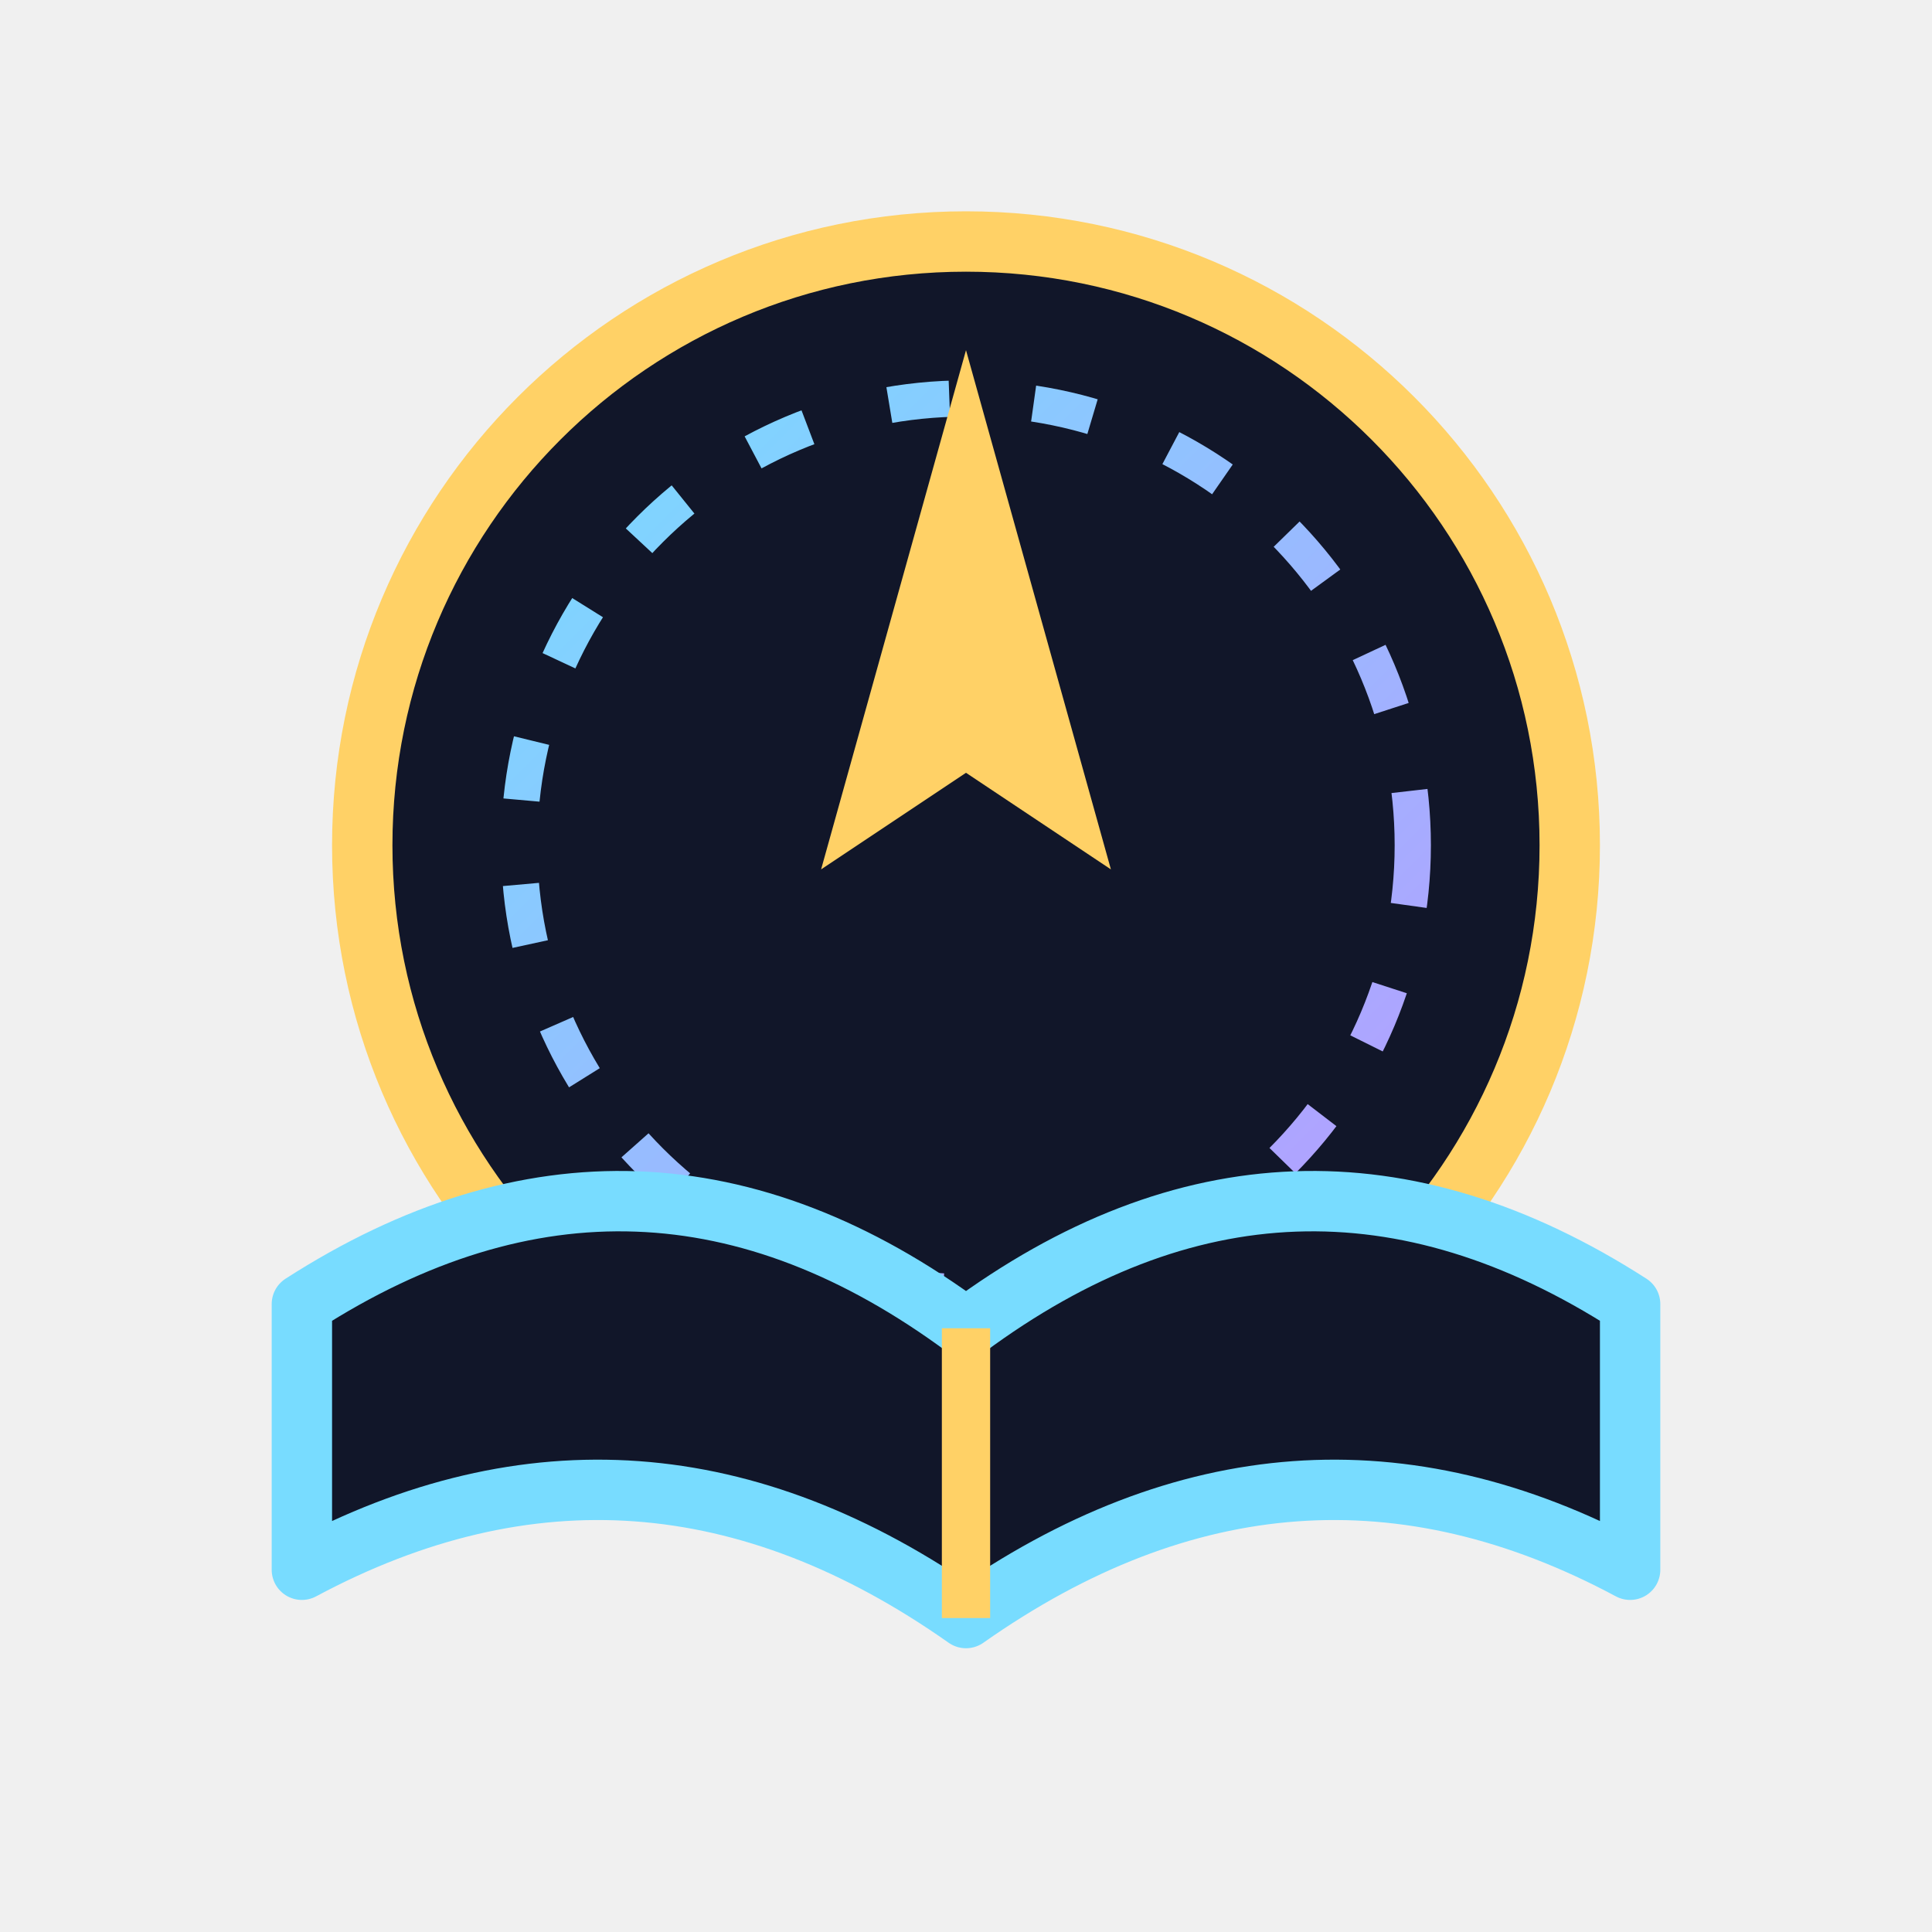
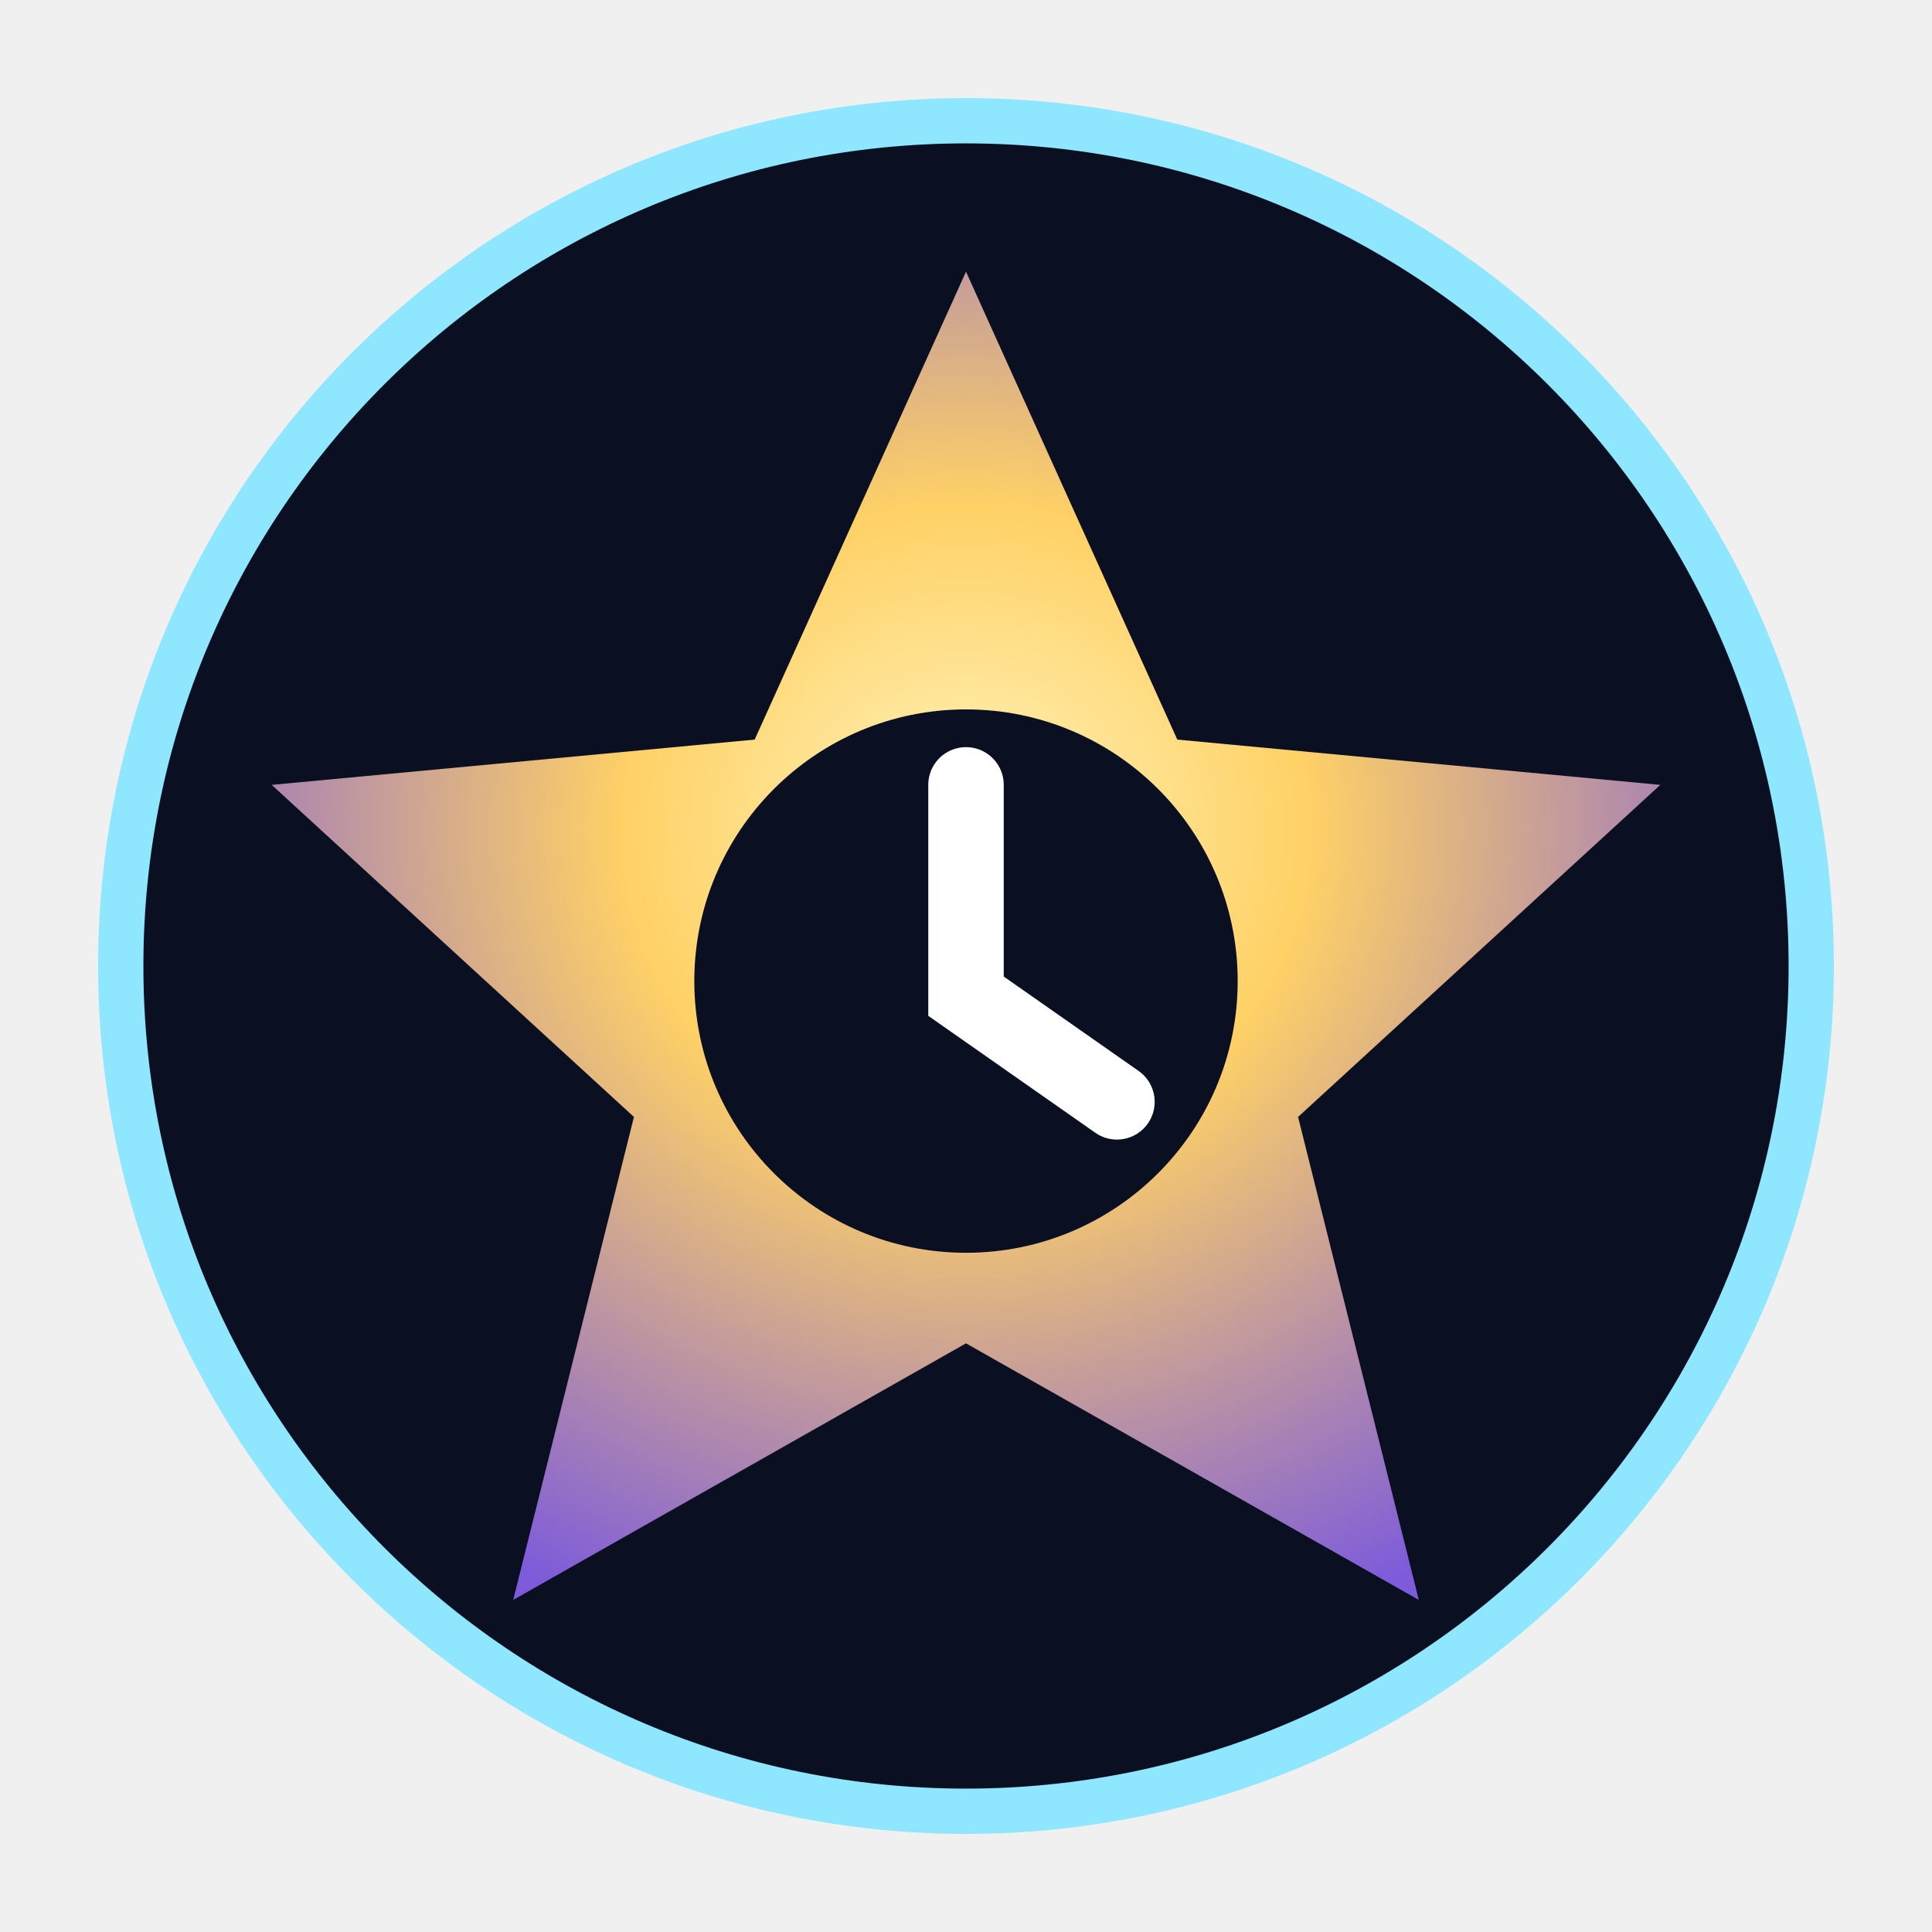
- <svg xmlns="http://www.w3.org/2000/svg" viewBox="0 0 160 160">
+ <svg xmlns="http://www.w3.org/2000/svg" viewBox="0 0 128 128">
  <defs>
-     <linearGradient id="g" x1="0" y1="0" x2="1" y2="1">
-       <stop stop-color="#78dcff" />
-       <stop offset="1" stop-color="#b79bff" />
-     </linearGradient>
+     <radialGradient id="g" cx="50%" cy="42%" r="64%">
+       <stop offset="0" stop-color="#fff4bd" />
+       <stop offset=".38" stop-color="#ffd166" />
+       <stop offset="1" stop-color="#7d5bdb" />
+     </radialGradient>
  </defs>
-   <circle cx="80" cy="70" r="50" fill="#111629" stroke="#ffd166" stroke-width="5" />
-   <circle cx="80" cy="70" r="37" fill="none" stroke="url(#g)" stroke-width="3" stroke-dasharray="5 7" />
-   <path d="M80 29L68 72l12-8 12 8z" fill="#ffd166" />
-   <path d="M25 108q28-18 55 2 27-20 55-2v22q-28-15-55 4-27-19-55-4z" fill="#111629" stroke="#78dcff" stroke-width="5" stroke-linejoin="round" />
-   <path d="M80 110v24" stroke="#ffd166" stroke-width="4" />
+   <circle cx="64" cy="64" r="56" fill="#0a1021" stroke="#8fe7ff" stroke-width="3" />
+   <path d="M64 18 78 49l32 3-24 22 8 32-30-17-30 17 8-32-24-22 32-3Z" fill="url(#g)" />
+   <circle cx="64" cy="65" r="18" fill="#0a1021" />
+   <path d="M64 52v14l10 7" fill="none" stroke="#fff" stroke-width="5" stroke-linecap="round" />
</svg>
